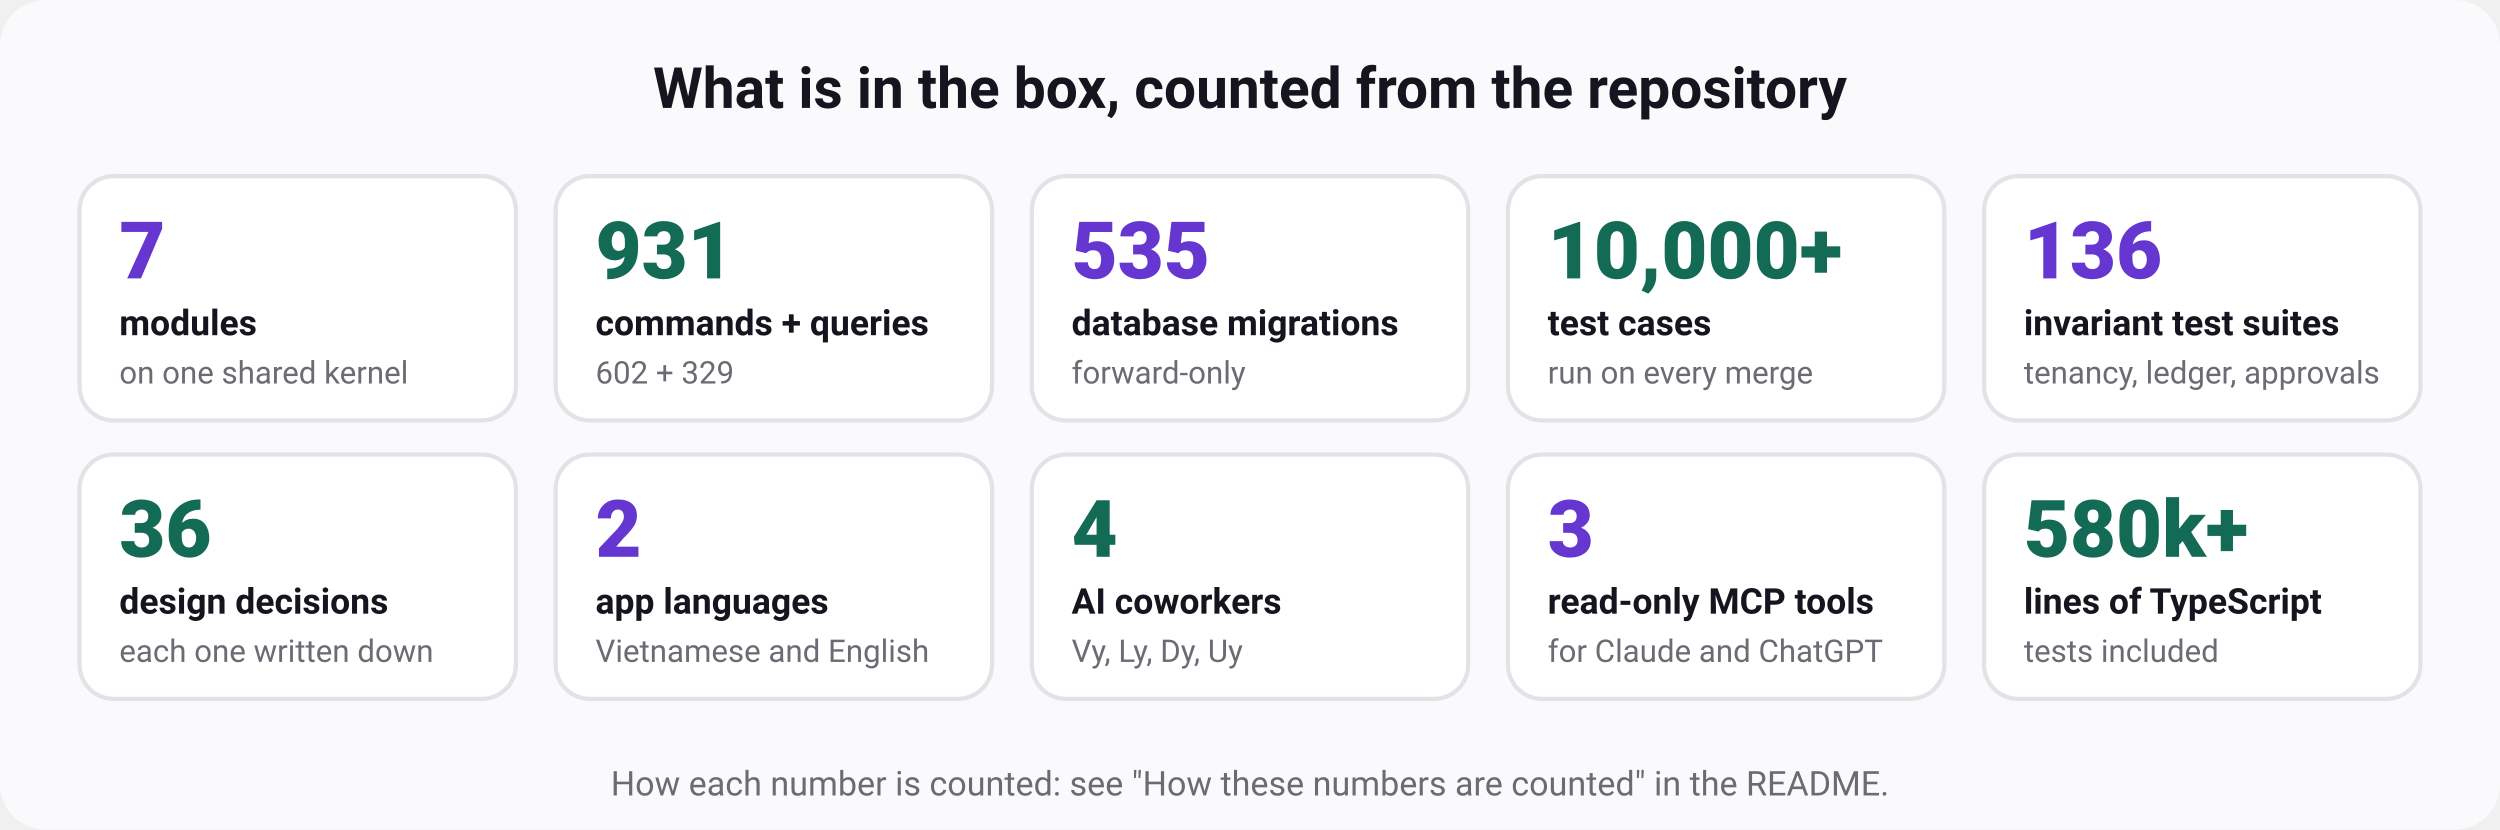
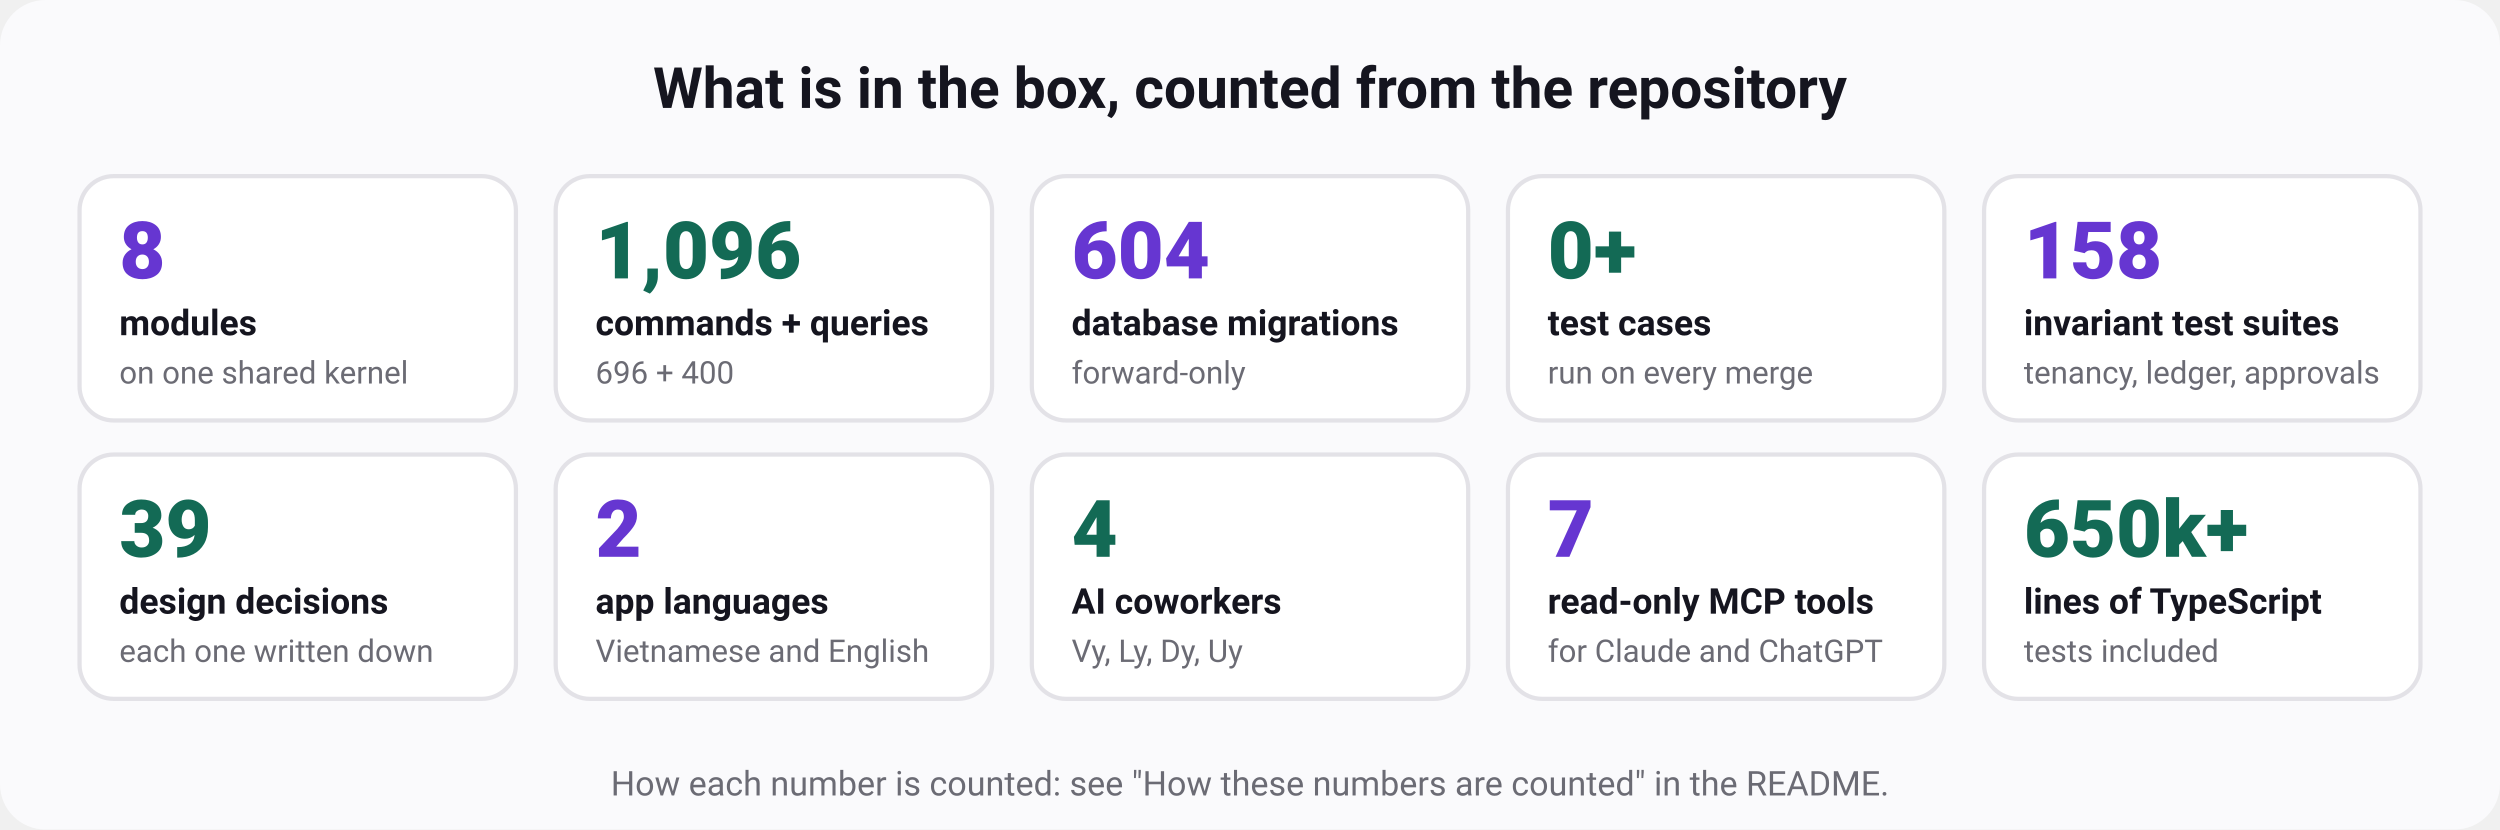
<svg xmlns="http://www.w3.org/2000/svg" width="880" height="292" viewBox="0 0 880 292" role="img" aria-labelledby="t d" font-family="ui-sans-serif, system-ui, -apple-system, 'Segoe UI', Roboto, 'Helvetica Neue', Arial, sans-serif">
  <rect width="880" height="292" rx="16" fill="#fafafc" />
  <text x="440" y="38" font-size="20" font-weight="700" fill="#15151f" text-anchor="middle">What is in the box, counted from the repository</text>
  <rect x="28" y="62" width="153.6" height="86" rx="12" fill="#ffffff" stroke="#e3e2e7" stroke-width="1.5" />
-   <text x="42" y="98" font-size="28" font-weight="800" fill="#6636d1" text-anchor="start">7</text>
+   <text x="42" y="98" font-size="28" font-weight="800" fill="#6636d1" text-anchor="start">8</text>
  <text x="42" y="118" font-size="12.5" font-weight="600" fill="#15151f" text-anchor="start">modules</text>
  <text x="42" y="135" font-size="11" font-weight="400" fill="#6b6b74" text-anchor="start">on one shared kernel</text>
  <rect x="195.6" y="62" width="153.6" height="86" rx="12" fill="#ffffff" stroke="#e3e2e7" stroke-width="1.5" />
-   <text x="209.6" y="98" font-size="28" font-weight="800" fill="#136a55" text-anchor="start">931</text>
+   <text x="209.6" y="98" font-size="28" font-weight="800" fill="#136a55" text-anchor="start">1,096</text>
  <text x="209.6" y="118" font-size="12.5" font-weight="600" fill="#15151f" text-anchor="start">commands + queries</text>
-   <text x="209.6" y="135" font-size="11" font-weight="400" fill="#6b6b74" text-anchor="start">602 + 329</text>
+   <text x="209.6" y="135" font-size="11" font-weight="400" fill="#6b6b74" text-anchor="start">696 + 400</text>
  <rect x="363.2" y="62" width="153.6" height="86" rx="12" fill="#ffffff" stroke="#e3e2e7" stroke-width="1.5" />
-   <text x="377.2" y="98" font-size="28" font-weight="800" fill="#6636d1" text-anchor="start">535</text>
+   <text x="377.2" y="98" font-size="28" font-weight="800" fill="#6636d1" text-anchor="start">604</text>
  <text x="377.2" y="118" font-size="12.5" font-weight="600" fill="#15151f" text-anchor="start">database migrations</text>
  <text x="377.2" y="135" font-size="11" font-weight="400" fill="#6b6b74" text-anchor="start">forward-only</text>
  <rect x="530.8" y="62" width="153.6" height="86" rx="12" fill="#ffffff" stroke="#e3e2e7" stroke-width="1.5" />
-   <text x="544.8" y="98" font-size="28" font-weight="800" fill="#136a55" text-anchor="start">10,000+</text>
+   <text x="544.8" y="98" font-size="28" font-weight="800" fill="#136a55" text-anchor="start">0+</text>
  <text x="544.8" y="118" font-size="12.5" font-weight="600" fill="#15151f" text-anchor="start">test cases</text>
  <text x="544.8" y="135" font-size="11" font-weight="400" fill="#6b6b74" text-anchor="start">run on every merge</text>
  <rect x="698.4" y="62" width="153.6" height="86" rx="12" fill="#ffffff" stroke="#e3e2e7" stroke-width="1.5" />
-   <text x="712.4" y="98" font-size="28" font-weight="800" fill="#6636d1" text-anchor="start">136</text>
+   <text x="712.4" y="98" font-size="28" font-weight="800" fill="#6636d1" text-anchor="start">158</text>
  <text x="712.4" y="118" font-size="12.5" font-weight="600" fill="#15151f" text-anchor="start">invariant test suites</text>
  <text x="712.4" y="135" font-size="11" font-weight="400" fill="#6b6b74" text-anchor="start">tenancy, ledger, approvals</text>
  <rect x="28" y="160" width="153.6" height="86" rx="12" fill="#ffffff" stroke="#e3e2e7" stroke-width="1.5" />
-   <text x="42" y="196" font-size="28" font-weight="800" fill="#136a55" text-anchor="start">36</text>
+   <text x="42" y="196" font-size="28" font-weight="800" fill="#136a55" text-anchor="start">39</text>
  <text x="42" y="216" font-size="12.5" font-weight="600" fill="#15151f" text-anchor="start">design decisions</text>
  <text x="42" y="233" font-size="11" font-weight="400" fill="#6b6b74" text-anchor="start">each one written down</text>
  <rect x="195.6" y="160" width="153.6" height="86" rx="12" fill="#ffffff" stroke="#e3e2e7" stroke-width="1.5" />
  <text x="209.6" y="196" font-size="28" font-weight="800" fill="#6636d1" text-anchor="start">2</text>
  <text x="209.6" y="216" font-size="12.5" font-weight="600" fill="#15151f" text-anchor="start">app languages</text>
  <text x="209.6" y="233" font-size="11" font-weight="400" fill="#6b6b74" text-anchor="start">Vietnamese and English</text>
  <rect x="363.2" y="160" width="153.6" height="86" rx="12" fill="#ffffff" stroke="#e3e2e7" stroke-width="1.5" />
  <text x="377.2" y="196" font-size="28" font-weight="800" fill="#136a55" text-anchor="start">4</text>
  <text x="377.2" y="216" font-size="12.5" font-weight="600" fill="#15151f" text-anchor="start">AI coworkers</text>
  <text x="377.2" y="233" font-size="11" font-weight="400" fill="#6b6b74" text-anchor="start">Vy, Ly, Dy, Uy</text>
  <rect x="530.8" y="160" width="153.6" height="86" rx="12" fill="#ffffff" stroke="#e3e2e7" stroke-width="1.5" />
-   <text x="544.8" y="196" font-size="28" font-weight="800" fill="#6636d1" text-anchor="start">3</text>
+   <text x="544.8" y="196" font-size="28" font-weight="800" fill="#6636d1" text-anchor="start">7</text>
  <text x="544.8" y="216" font-size="12.5" font-weight="600" fill="#15151f" text-anchor="start">read-only MCP tools</text>
  <text x="544.8" y="233" font-size="11" font-weight="400" fill="#6b6b74" text-anchor="start">for Claude and ChatGPT</text>
  <rect x="698.4" y="160" width="153.6" height="86" rx="12" fill="#ffffff" stroke="#e3e2e7" stroke-width="1.5" />
-   <text x="712.4" y="196" font-size="28" font-weight="800" fill="#136a55" text-anchor="start">580k+</text>
+   <text x="712.4" y="196" font-size="28" font-weight="800" fill="#136a55" text-anchor="start">650k+</text>
  <text x="712.4" y="216" font-size="12.5" font-weight="600" fill="#15151f" text-anchor="start">lines of TypeScript</text>
  <text x="712.4" y="233" font-size="11" font-weight="400" fill="#6b6b74" text-anchor="start">tests included</text>
  <text x="440" y="280" font-size="12" font-weight="400" fill="#6b6b74" text-anchor="middle">How each number is counted: see "How these numbers are counted" in the README.</text>
</svg>
